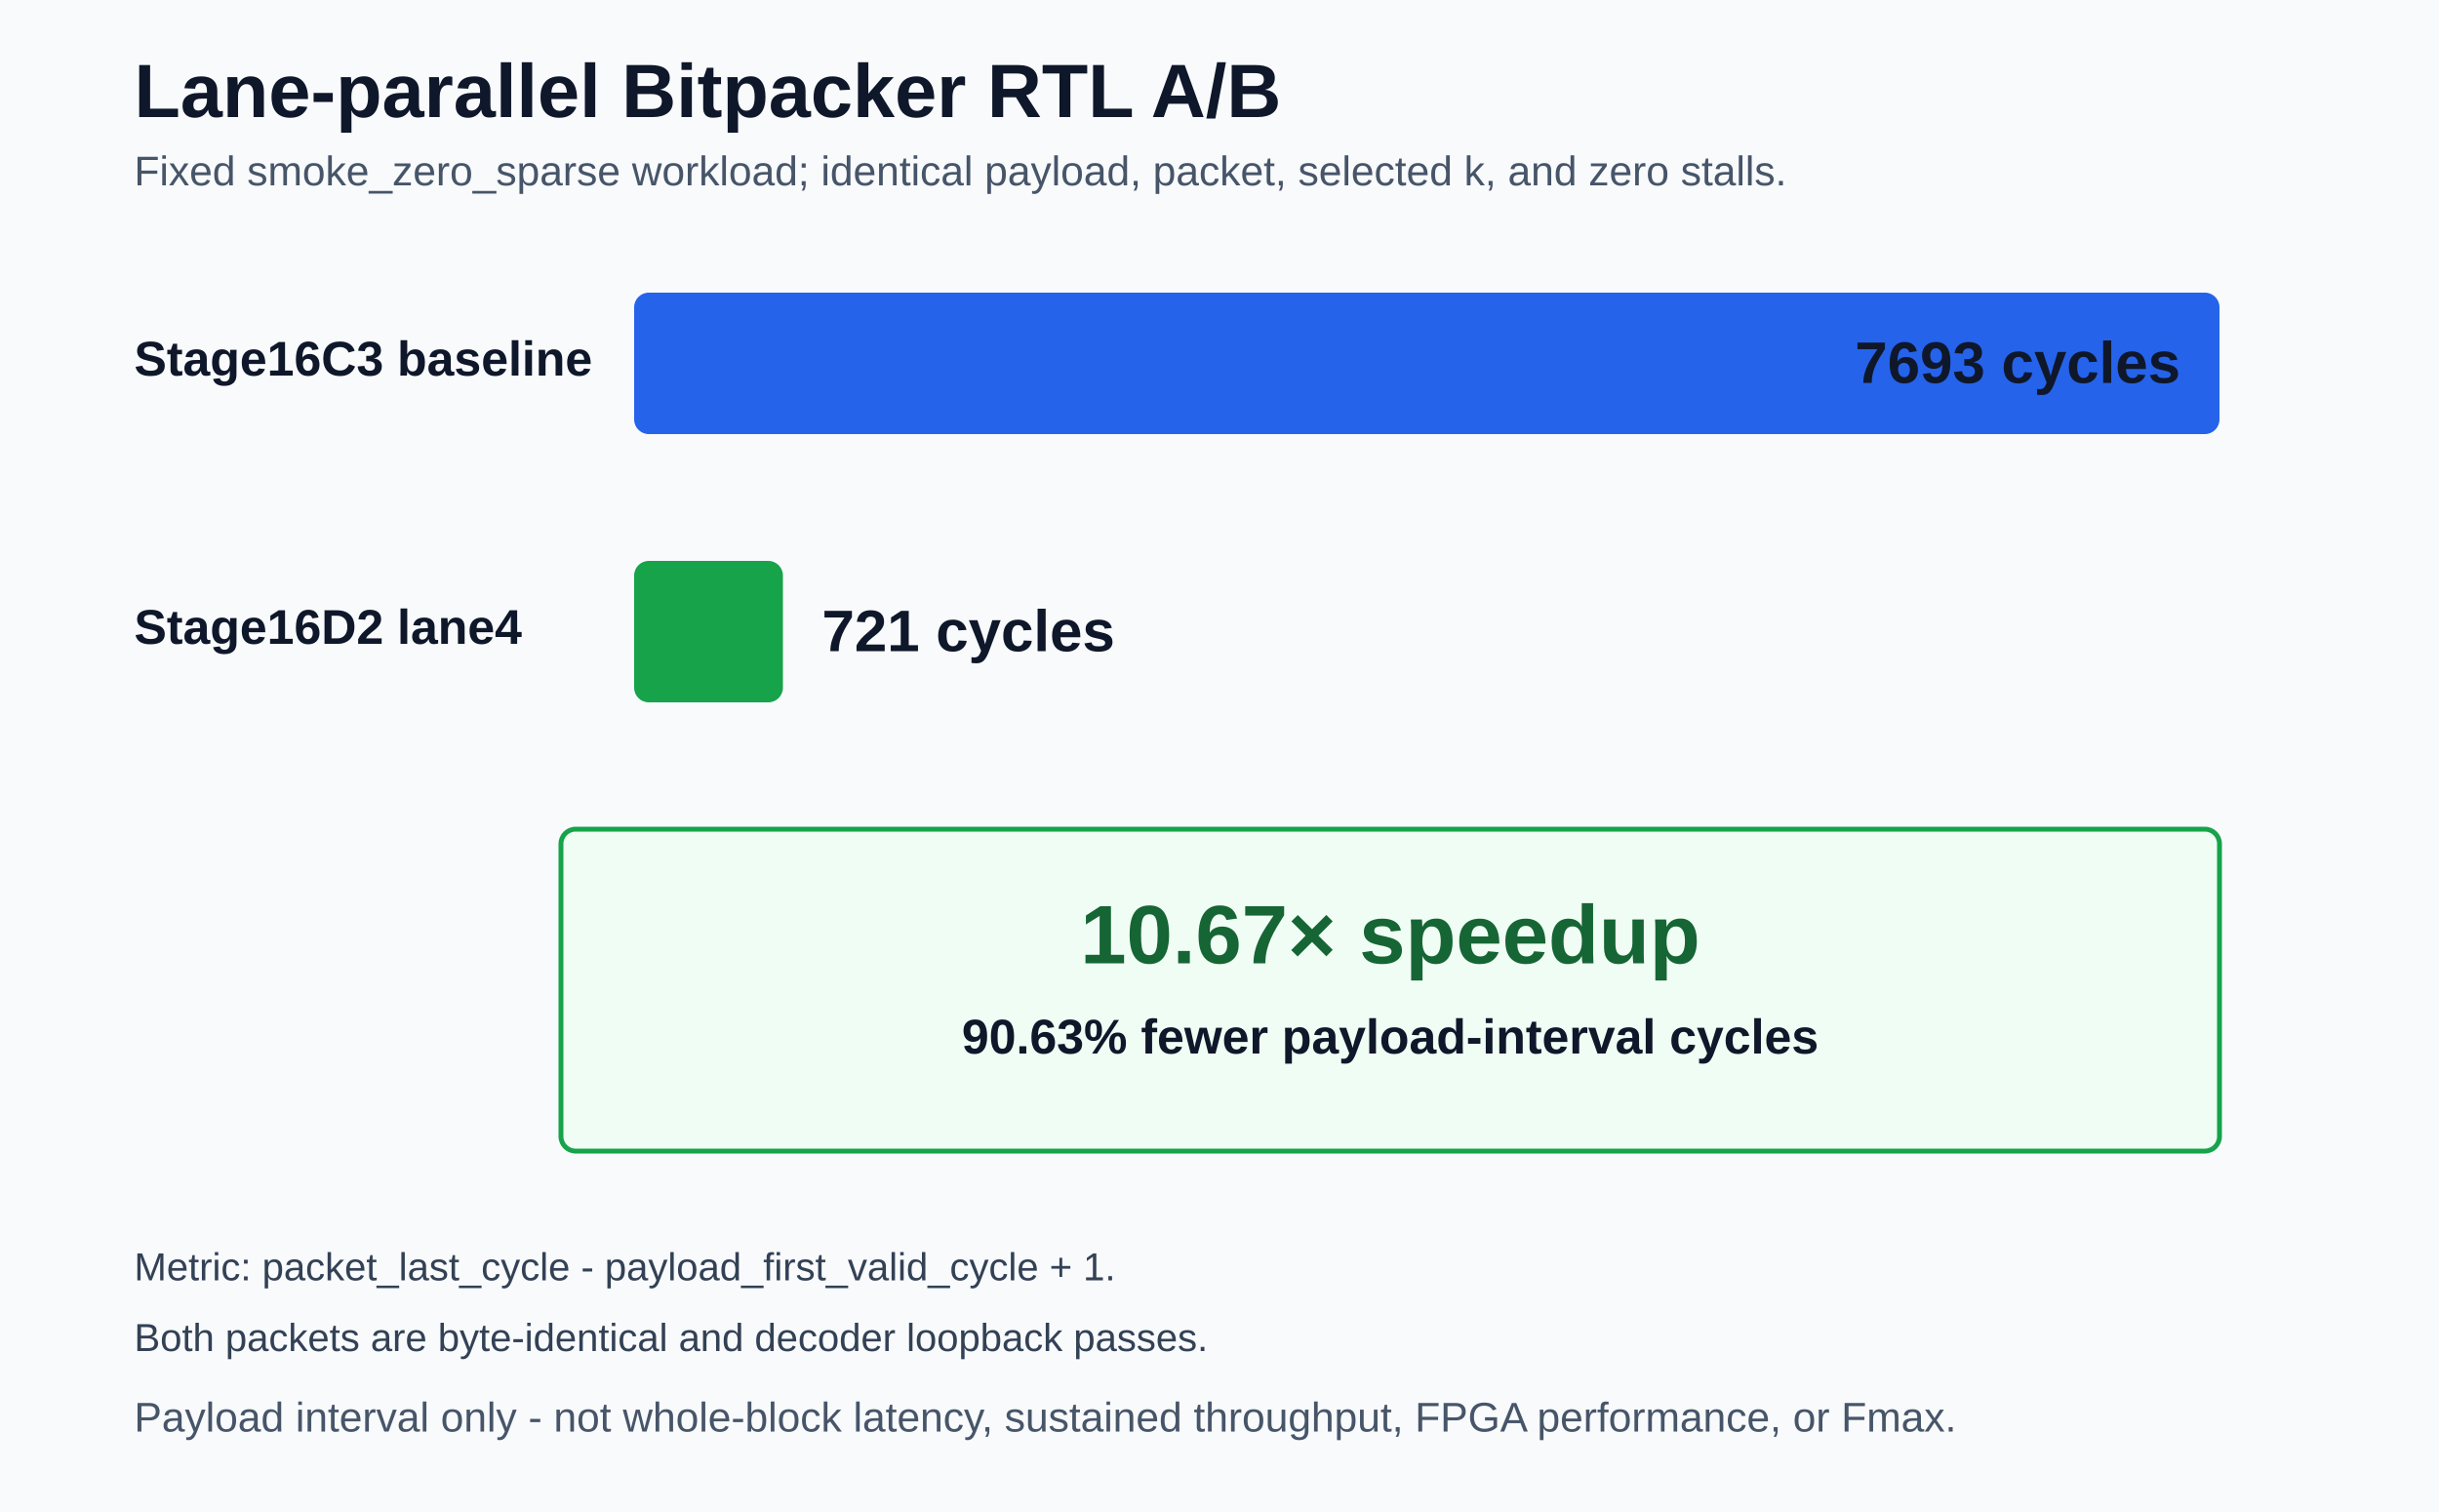
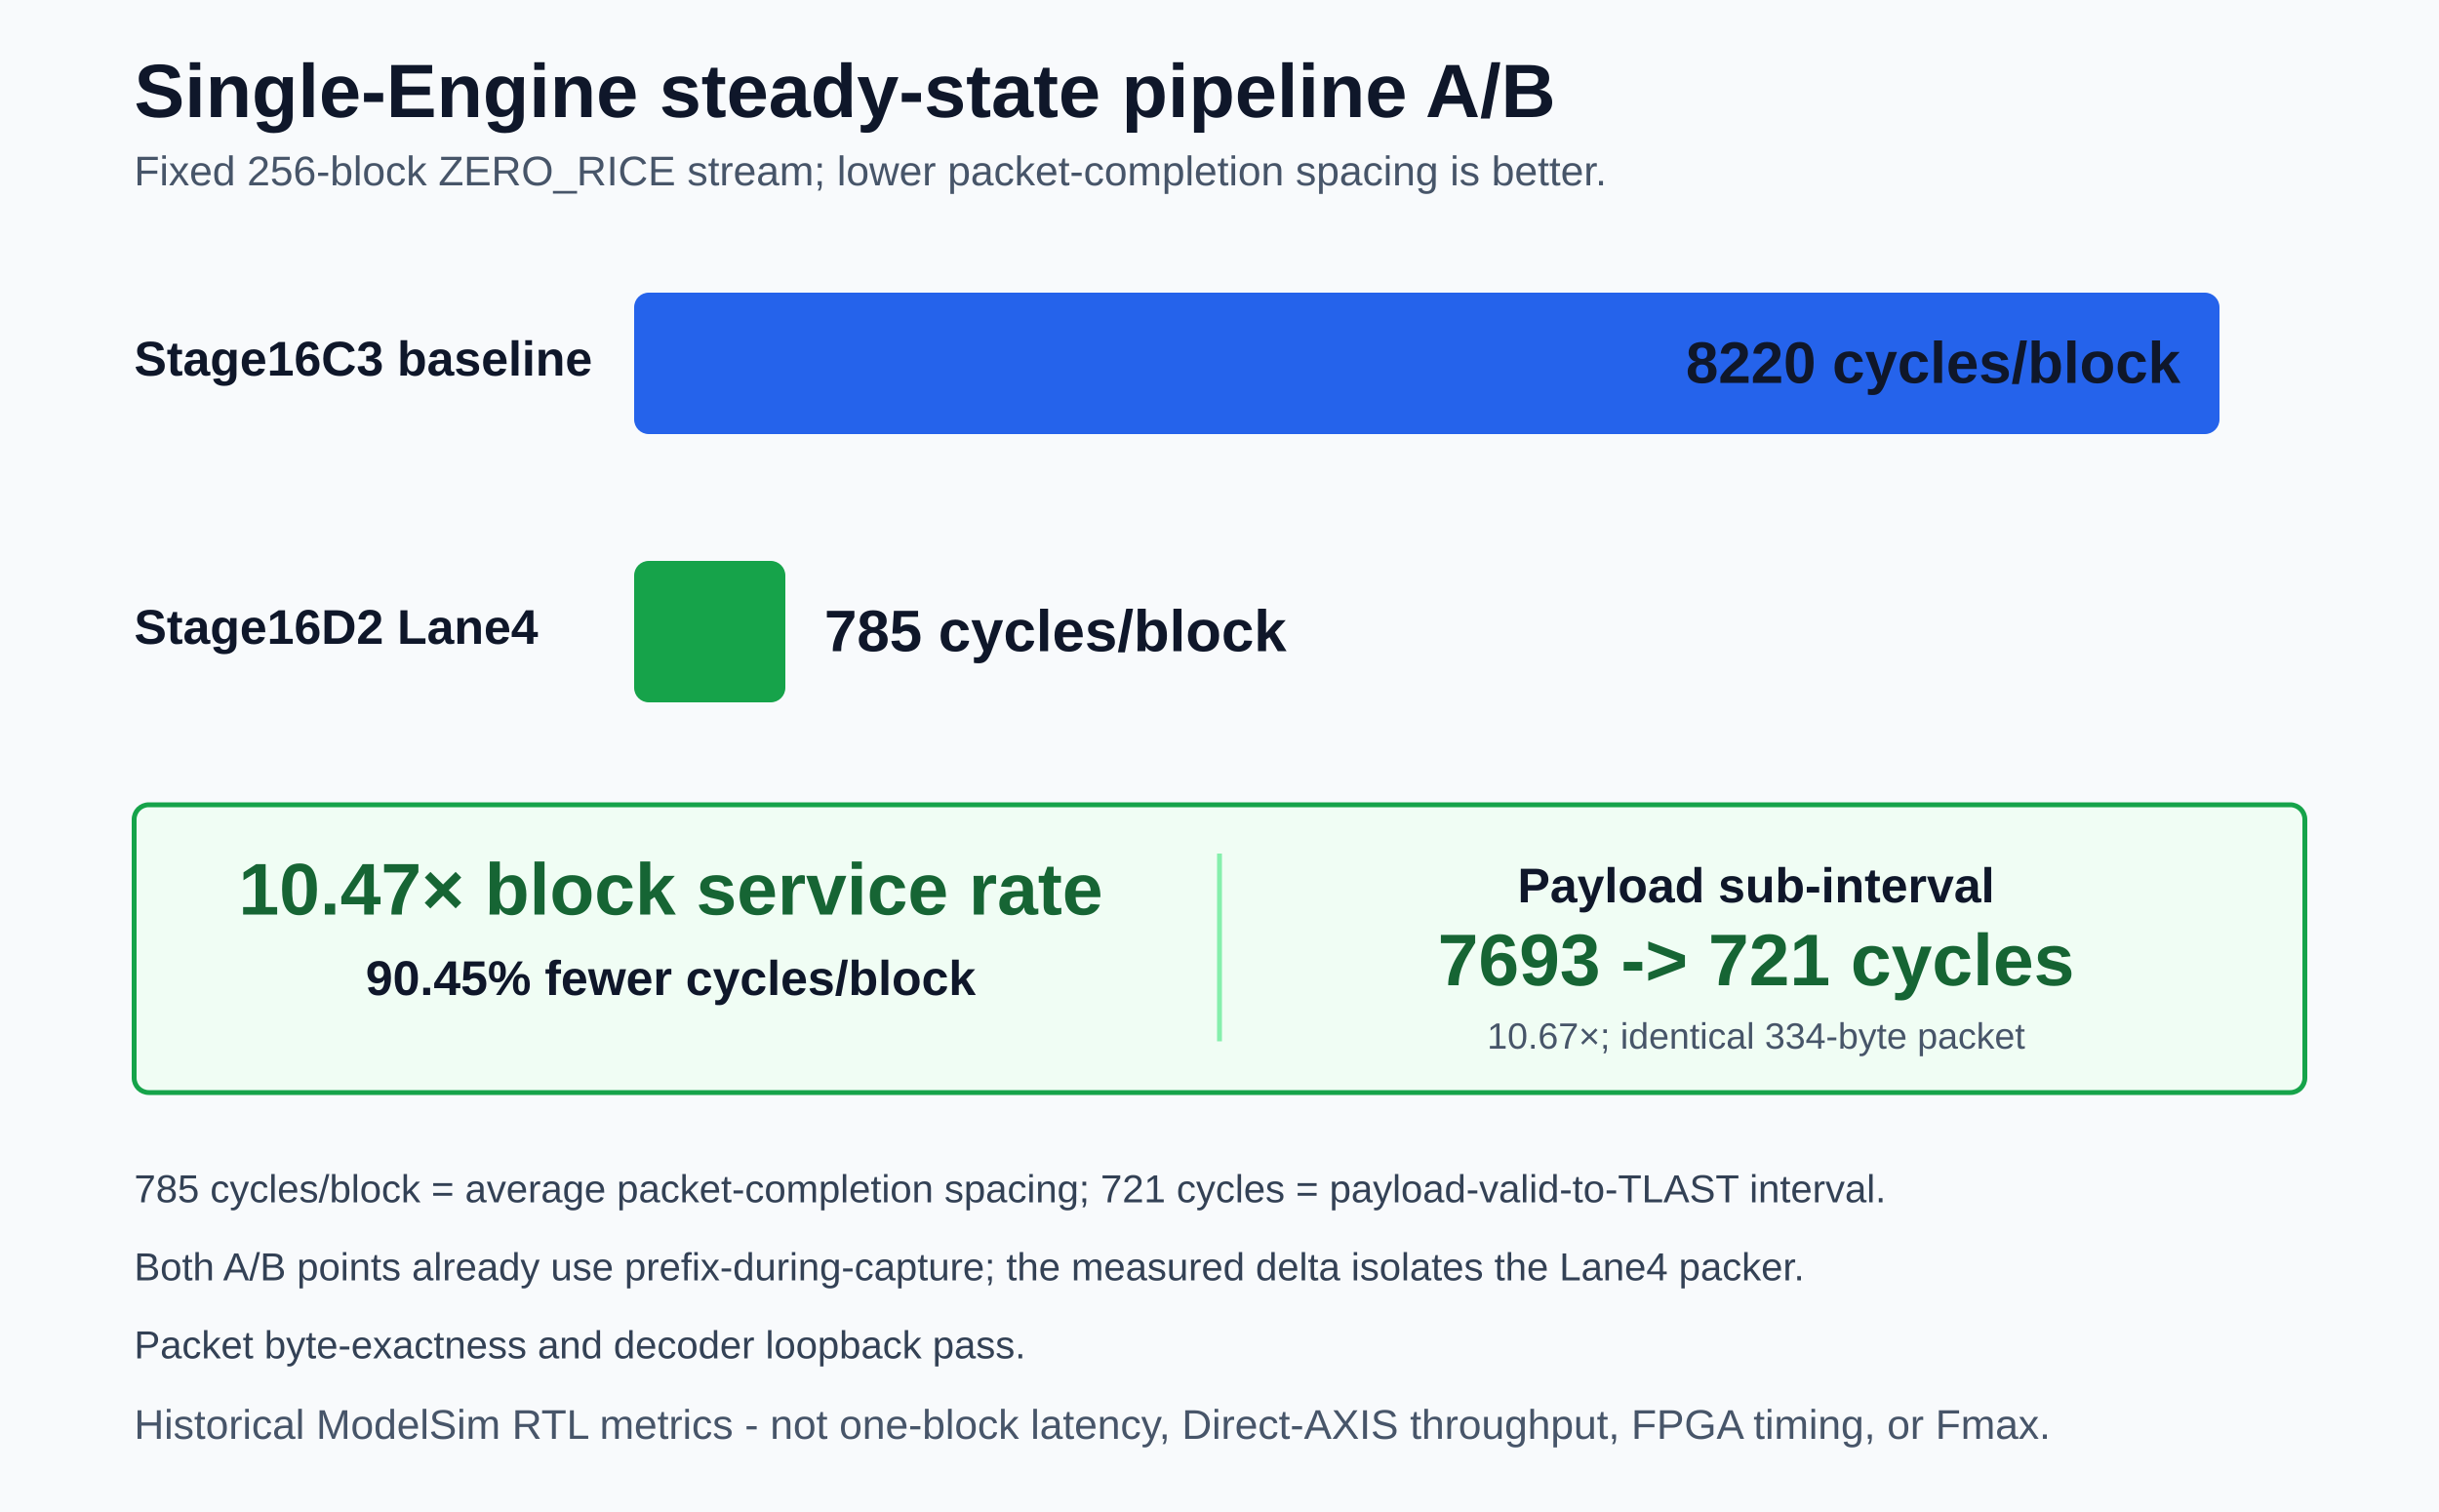
<svg xmlns="http://www.w3.org/2000/svg" width="1000" height="620" viewBox="0 0 1000 620" role="img" aria-labelledby="title desc">
-   <style>.title{font:700 31px Arial,sans-serif;fill:#0f172a}.sub{font:400 17px Arial,sans-serif;fill:#475569}.label{font:700 20px Arial,sans-serif;fill:#0f172a}.value{font:700 24px Arial,sans-serif;fill:#0f172a}.callout{font:700 34px Arial,sans-serif;fill:#166534}.note{font:400 16px Arial,sans-serif;fill:#334155}</style>
+   <style>.title{font:700 31px Arial,sans-serif;fill:#0f172a}.sub{font:400 17px Arial,sans-serif;fill:#475569}.label{font:700 20px Arial,sans-serif;fill:#0f172a}.value{font:700 24px Arial,sans-serif;fill:#0f172a}.callout{font:700 30px Arial,sans-serif;fill:#166534}.note{font:400 16px Arial,sans-serif;fill:#334155}.small{font:400 15px Arial,sans-serif;fill:#475569}</style>
  <rect width="1000" height="620" fill="#f8fafc" />
-   <text x="55" y="48" class="title">Lane-parallel Bitpacker RTL A/B</text>
-   <text x="55" y="76" class="sub">Fixed smoke_zero_sparse workload; identical payload, packet, selected k, and zero stalls.</text>
+   <text x="55" y="48" class="title">Single-Engine steady-state pipeline A/B</text>
+   <text x="55" y="76" class="sub">Fixed 256-block ZERO_RICE stream; lower packet-completion spacing is better.</text>
  <text x="55" y="154" class="label">Stage16C3 baseline</text>
  <rect x="260" y="120" width="650" height="58" rx="6" fill="#2563eb" />
-   <text x="894" y="157" text-anchor="end" fill="#fff" class="value">7693 cycles</text>
-   <text x="55" y="264" class="label">Stage16D2 lane4</text>
-   <rect x="260" y="230" width="61" height="58" rx="6" fill="#16a34a" />
-   <text x="337" y="267" class="value">721 cycles</text>
-   <rect x="230" y="340" width="680" height="132" rx="6" fill="#f0fdf4" stroke="#16a34a" stroke-width="2" />
-   <text x="570" y="395" text-anchor="middle" class="callout">10.67× speedup</text>
-   <text x="570" y="432" text-anchor="middle" class="label">90.63% fewer payload-interval cycles</text>
-   <text x="55" y="525" class="note">Metric: packet_last_cycle - payload_first_valid_cycle + 1.</text>
-   <text x="55" y="554" class="note">Both packets are byte-identical and decoder loopback passes.</text>
-   <text x="55" y="587" class="sub">Payload interval only - not whole-block latency, sustained throughput, FPGA performance, or Fmax.</text>
+   <text x="894" y="157" text-anchor="end" fill="#fff" class="value">8220 cycles/block</text>
+   <text x="55" y="264" class="label">Stage16D2 Lane4</text>
+   <rect x="260" y="230" width="62" height="58" rx="6" fill="#16a34a" />
+   <text x="338" y="267" class="value">785 cycles/block</text>
+   <rect x="55" y="330" width="890" height="118" rx="6" fill="#f0fdf4" stroke="#16a34a" stroke-width="2" />
+   <text x="275" y="375" text-anchor="middle" class="callout">10.47× block service rate</text>
+   <text x="275" y="408" text-anchor="middle" class="label">90.45% fewer cycles/block</text>
+   <line x1="500" y1="350" x2="500" y2="427" stroke="#86efac" stroke-width="2" />
+   <text x="720" y="370" text-anchor="middle" class="label">Payload sub-interval</text>
+   <text x="720" y="404" text-anchor="middle" class="callout">7693 -&gt; 721 cycles</text>
+   <text x="720" y="430" text-anchor="middle" class="small">10.67×; identical 334-byte packet</text>
+   <text x="55" y="493" class="note">785 cycles/block = average packet-completion spacing; 721 cycles = payload-valid-to-TLAST interval.</text>
+   <text x="55" y="525" class="note">Both A/B points already use prefix-during-capture; the measured delta isolates the Lane4 packer.</text>
+   <text x="55" y="557" class="note">Packet byte-exactness and decoder loopback pass.</text>
+   <text x="55" y="590" class="sub">Historical ModelSim RTL metrics - not one-block latency, Direct-AXIS throughput, FPGA timing, or Fmax.</text>
</svg>
